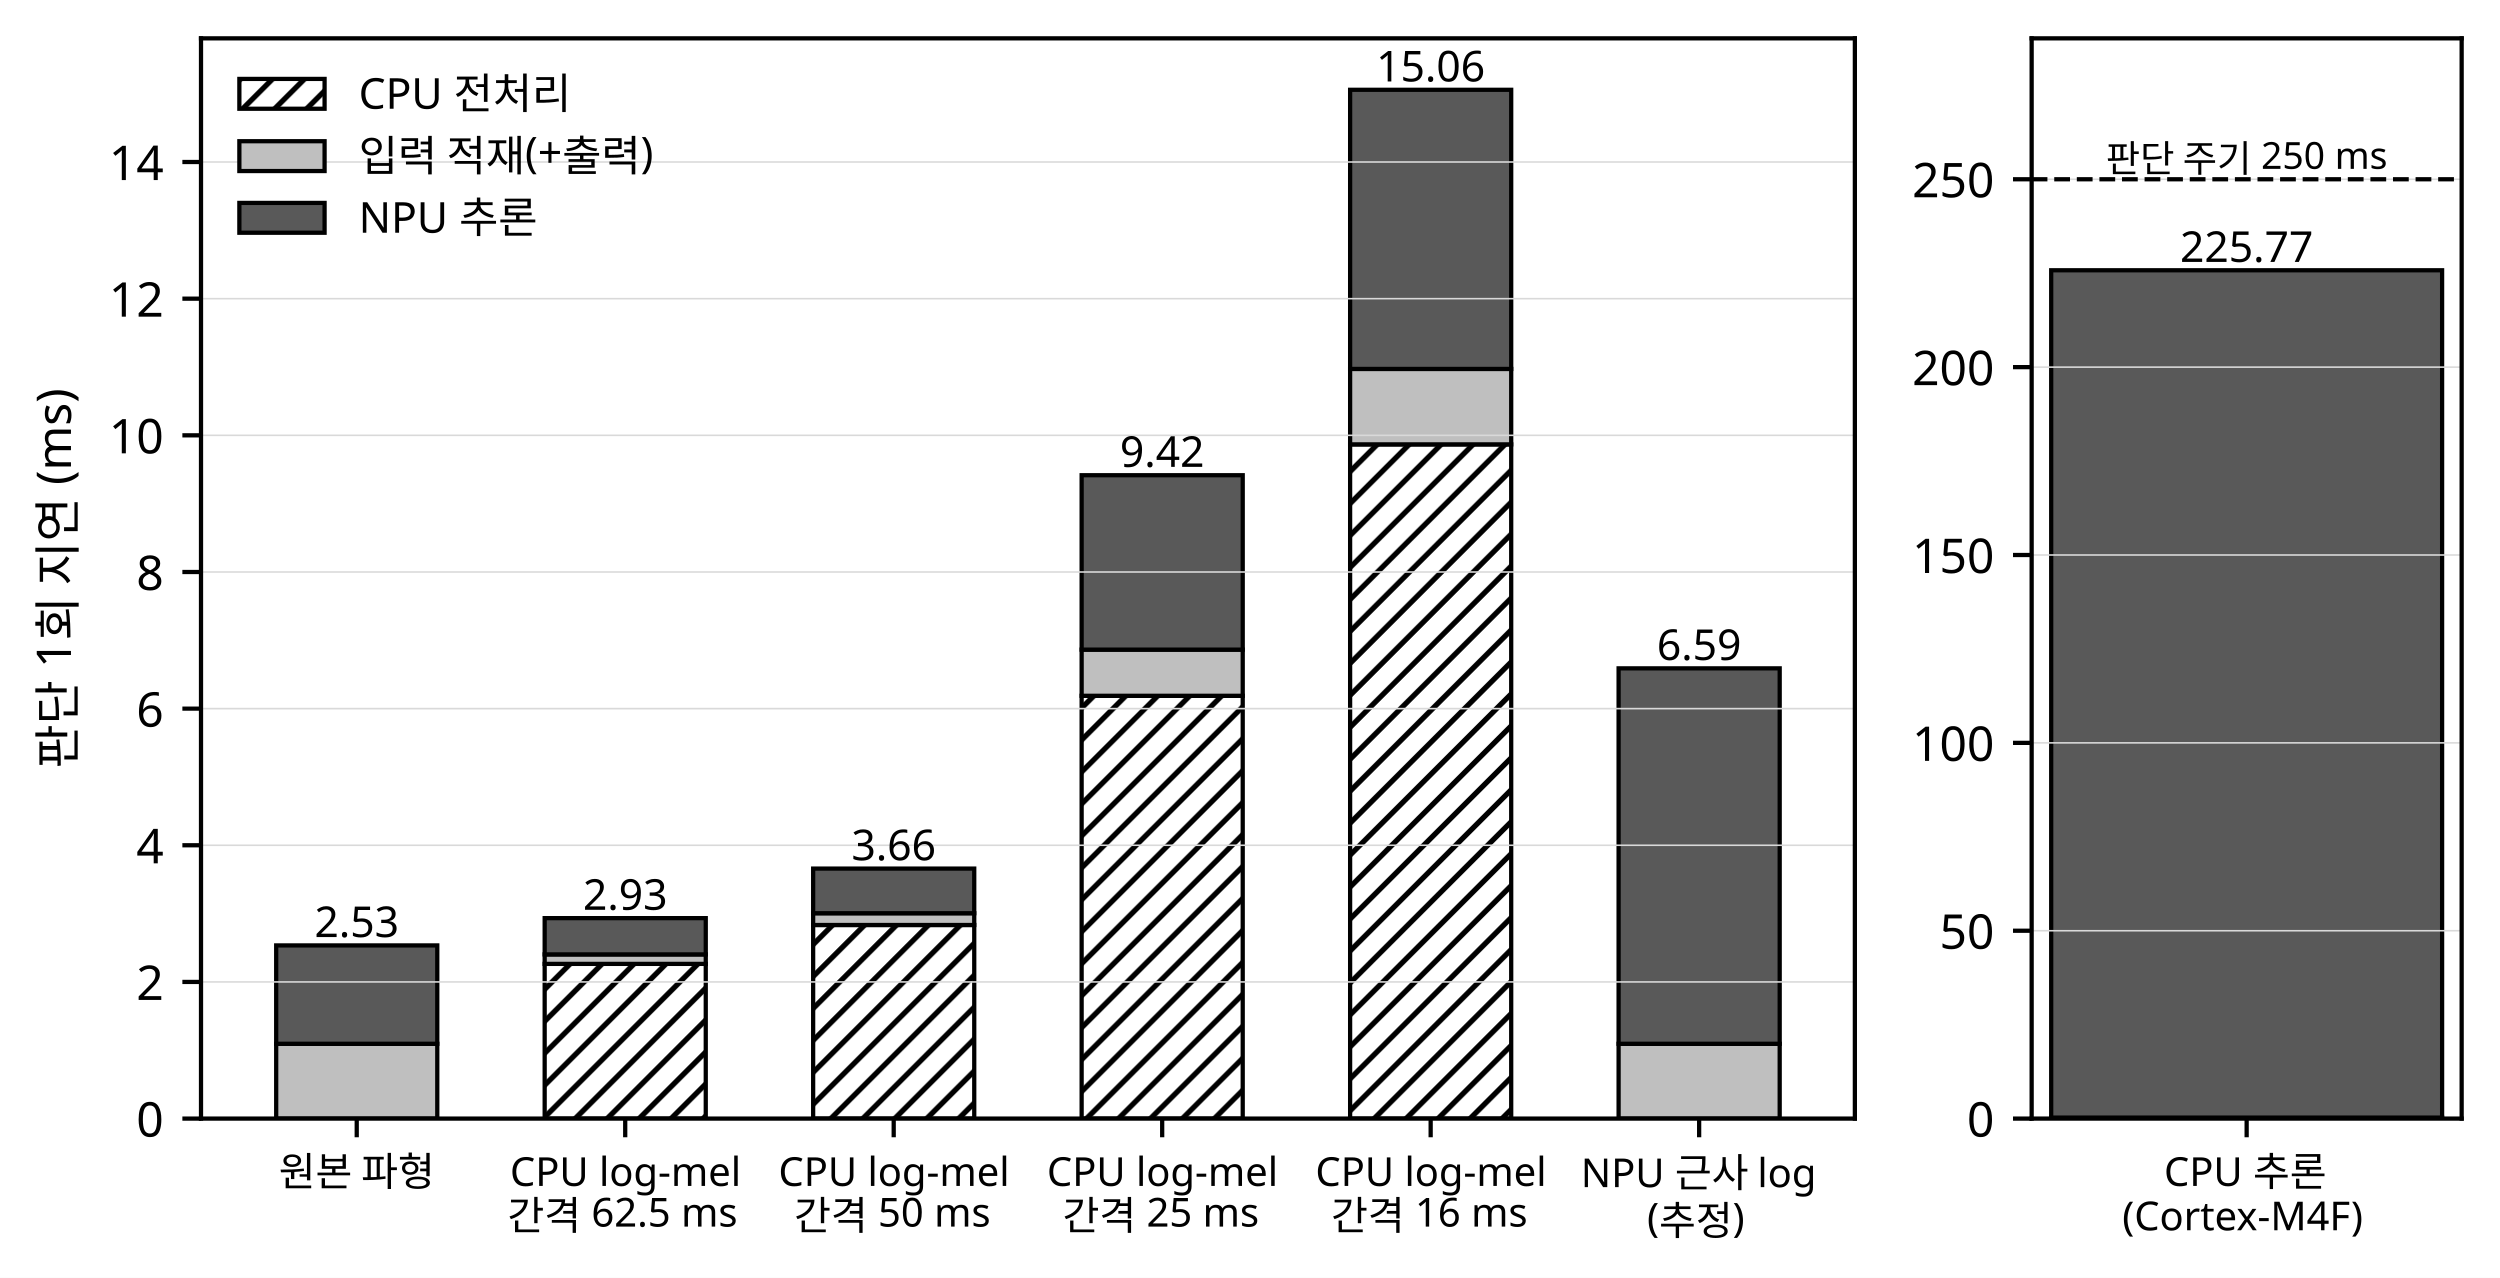
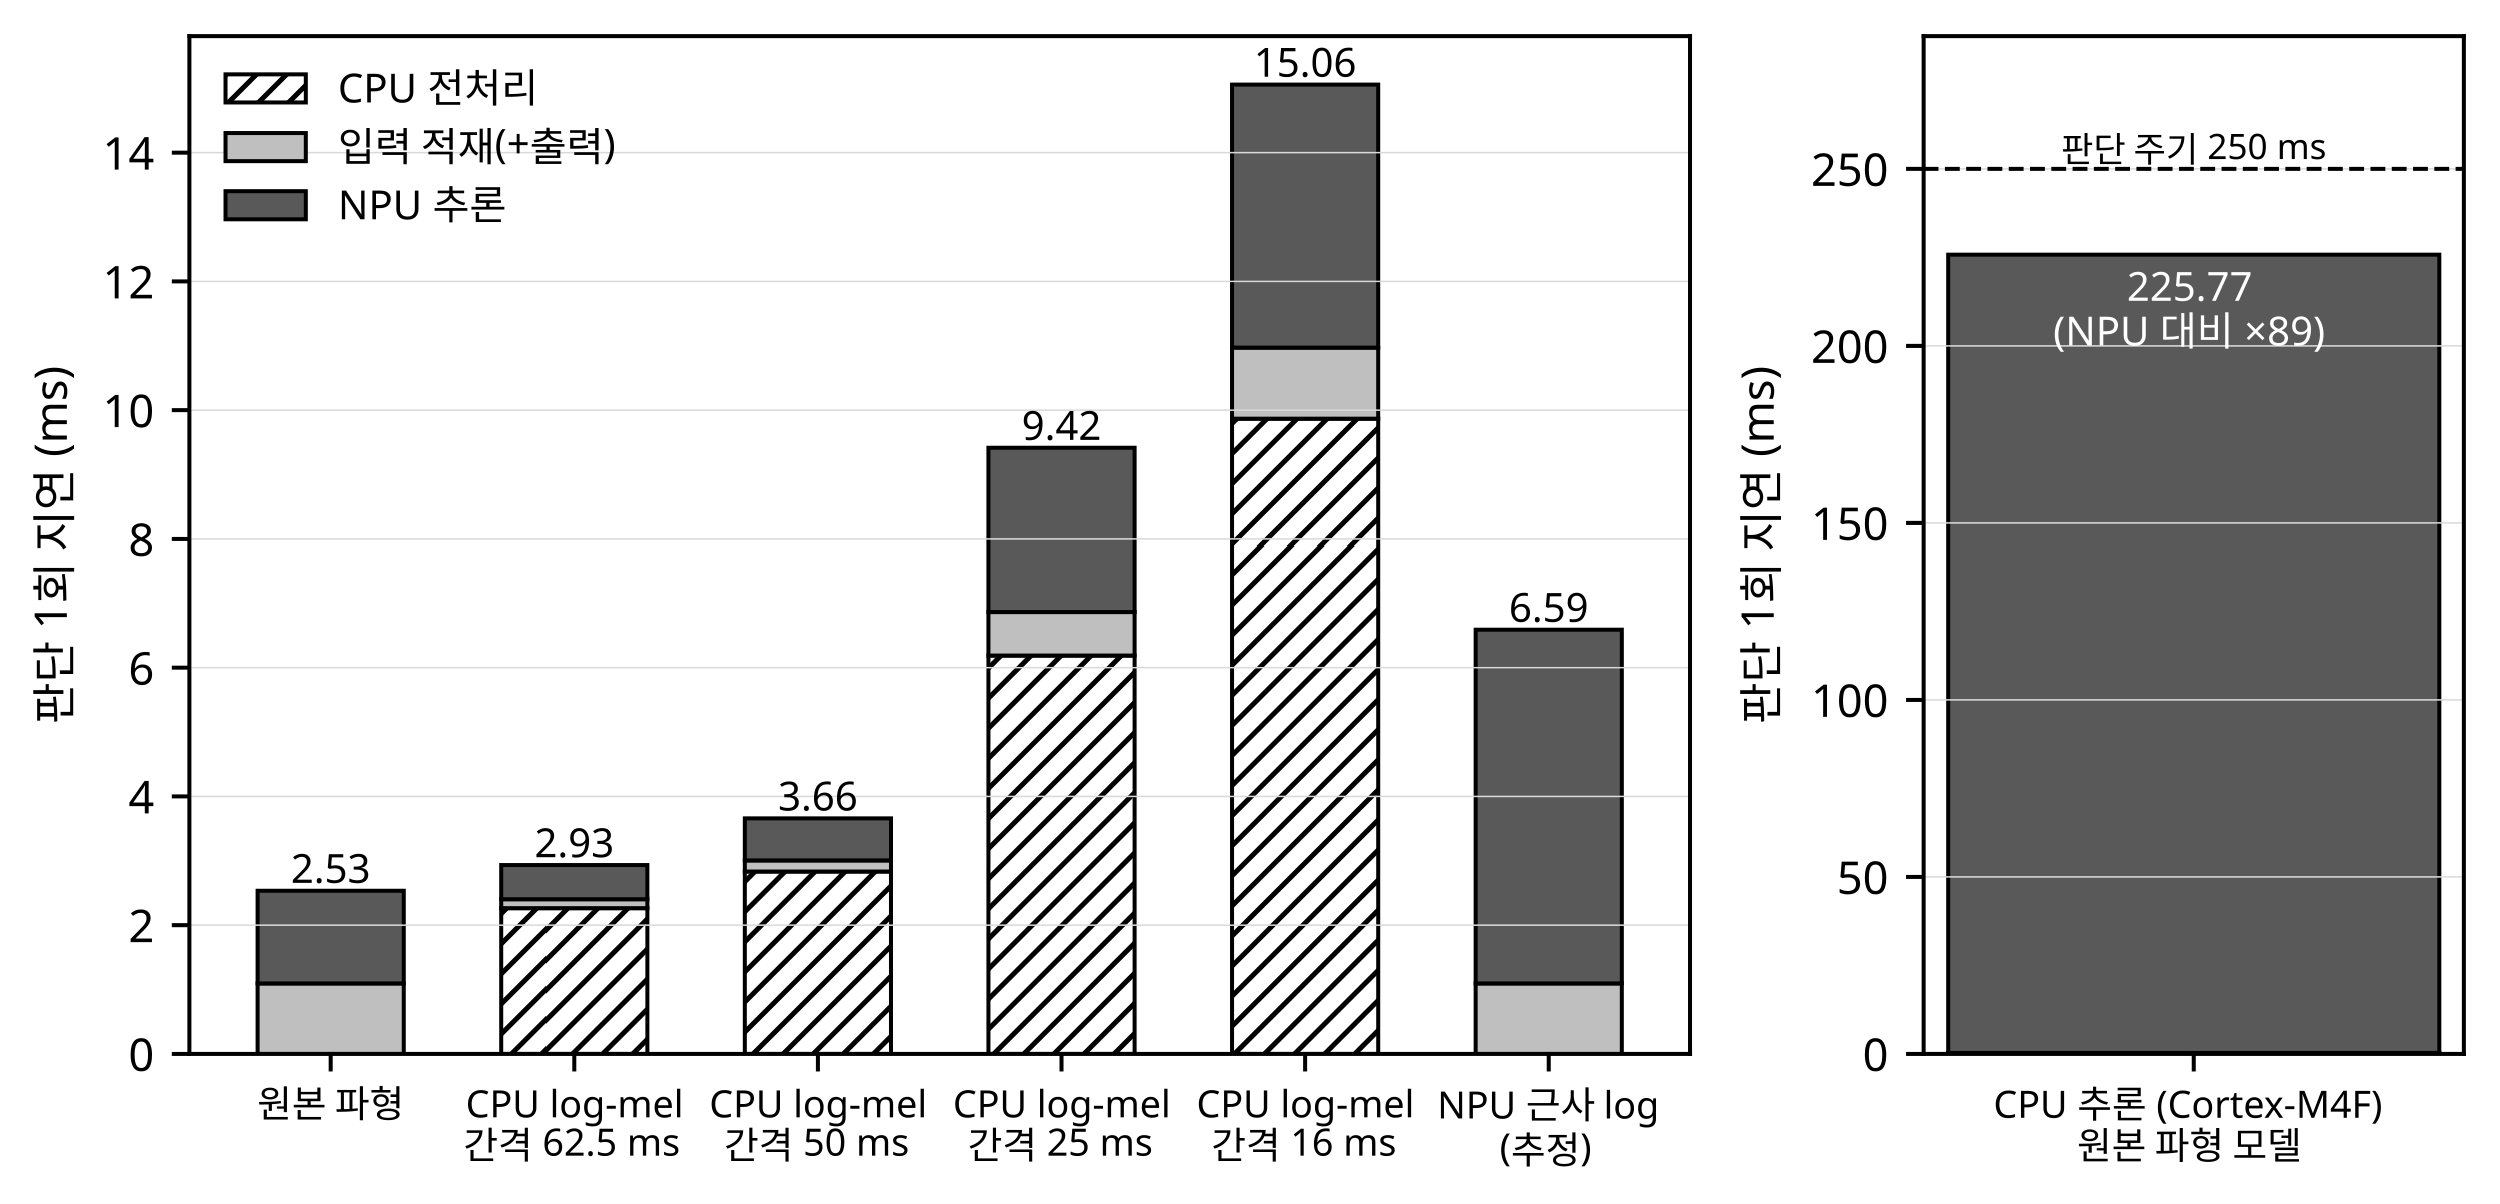
- <svg xmlns="http://www.w3.org/2000/svg" xmlns:xlink="http://www.w3.org/1999/xlink" width="469.358pt" height="239.896pt" viewBox="0 0 469.358 239.896" version="1.1">
+ <svg xmlns="http://www.w3.org/2000/svg" xmlns:xlink="http://www.w3.org/1999/xlink" width="498.158pt" height="239.896pt" viewBox="0 0 498.158 239.896" version="1.1">
  <defs>
    <style type="text/css">*{stroke-linejoin: round; stroke-linecap: butt}</style>
  </defs>
  <g id="figure_1">
    <g id="patch_1">
-       <path d="M 0 239.896  L 469.358 239.896  L 469.358 0  L 0 0  z " style="fill: #ffffff" />
+       <path d="M 0 239.896  L 498.158 239.896  L 498.158 0  L 0 0  z " style="fill: #ffffff" />
    </g>
    <g id="axes_1">
      <g id="patch_2">
-         <path d="M 37.738 210.008  L 348.238 210.008  L 348.238 7.2  L 37.738 7.2  z " style="fill: #ffffff" />
+         <path d="M 37.738 210.008  L 336.76 210.008  L 336.76 7.2  L 37.738 7.2  z " style="fill: #ffffff" />
      </g>
      <g id="patch_3">
-         <path d="M 51.852 210.008  L 82.096 210.008  L 82.096 210.008  L 51.852 210.008  z " clip-path="url(#p1be999cb2c)" style="fill: url(#h4f2972a3dd); stroke: #000000; stroke-width: 0.8; stroke-linejoin: miter" />
+         <path d="M 51.33 210.008  L 80.456 210.008  L 80.456 210.008  L 51.33 210.008  z " clip-path="url(#p0a1d6a1ea3)" style="fill: url(#h00488a89e2); stroke: #000000; stroke-width: 0.8; stroke-linejoin: miter" />
      </g>
      <g id="patch_4">
-         <path d="M 102.258 210.008  L 132.501 210.008  L 132.501 180.965  L 102.258 180.965  z " clip-path="url(#p1be999cb2c)" style="fill: url(#h4f2972a3dd); stroke: #000000; stroke-width: 0.8; stroke-linejoin: miter" />
+         <path d="M 99.873 210.008  L 128.998 210.008  L 128.998 180.965  L 99.873 180.965  z " clip-path="url(#p0a1d6a1ea3)" style="fill: url(#h00488a89e2); stroke: #000000; stroke-width: 0.8; stroke-linejoin: miter" />
      </g>
      <g id="patch_5">
-         <path d="M 152.664 210.008  L 182.907 210.008  L 182.907 173.663  L 152.664 173.663  z " clip-path="url(#p1be999cb2c)" style="fill: url(#h4f2972a3dd); stroke: #000000; stroke-width: 0.8; stroke-linejoin: miter" />
+         <path d="M 148.415 210.008  L 177.541 210.008  L 177.541 173.663  L 148.415 173.663  z " clip-path="url(#p0a1d6a1ea3)" style="fill: url(#h00488a89e2); stroke: #000000; stroke-width: 0.8; stroke-linejoin: miter" />
      </g>
      <g id="patch_6">
-         <path d="M 203.07 210.008  L 233.313 210.008  L 233.313 130.631  L 203.07 130.631  z " clip-path="url(#p1be999cb2c)" style="fill: url(#h4f2972a3dd); stroke: #000000; stroke-width: 0.8; stroke-linejoin: miter" />
+         <path d="M 196.958 210.008  L 226.084 210.008  L 226.084 130.631  L 196.958 130.631  z " clip-path="url(#p0a1d6a1ea3)" style="fill: url(#h00488a89e2); stroke: #000000; stroke-width: 0.8; stroke-linejoin: miter" />
      </g>
      <g id="patch_7">
-         <path d="M 253.475 210.008  L 283.719 210.008  L 283.719 83.428  L 253.475 83.428  z " clip-path="url(#p1be999cb2c)" style="fill: url(#h4f2972a3dd); stroke: #000000; stroke-width: 0.8; stroke-linejoin: miter" />
+         <path d="M 245.501 210.008  L 274.626 210.008  L 274.626 83.428  L 245.501 83.428  z " clip-path="url(#p0a1d6a1ea3)" style="fill: url(#h00488a89e2); stroke: #000000; stroke-width: 0.8; stroke-linejoin: miter" />
      </g>
      <g id="patch_8">
-         <path d="M 303.881 210.008  L 334.125 210.008  L 334.125 210.008  L 303.881 210.008  z " clip-path="url(#p1be999cb2c)" style="fill: url(#h4f2972a3dd); stroke: #000000; stroke-width: 0.8; stroke-linejoin: miter" />
+         <path d="M 294.043 210.008  L 323.169 210.008  L 323.169 210.008  L 294.043 210.008  z " clip-path="url(#p0a1d6a1ea3)" style="fill: url(#h00488a89e2); stroke: #000000; stroke-width: 0.8; stroke-linejoin: miter" />
      </g>
      <g id="patch_9">
-         <path d="M 51.852 210.008  L 82.096 210.008  L 82.096 195.961  L 51.852 195.961  z " clip-path="url(#p1be999cb2c)" style="fill: #bfbfbf; stroke: #000000; stroke-width: 0.8; stroke-linejoin: miter" />
+         <path d="M 51.33 210.008  L 80.456 210.008  L 80.456 195.961  L 51.33 195.961  z " clip-path="url(#p0a1d6a1ea3)" style="fill: #bfbfbf; stroke: #000000; stroke-width: 0.8; stroke-linejoin: miter" />
      </g>
      <g id="patch_10">
-         <path d="M 102.258 180.965  L 132.501 180.965  L 132.501 179.183  L 102.258 179.183  z " clip-path="url(#p1be999cb2c)" style="fill: #bfbfbf; stroke: #000000; stroke-width: 0.8; stroke-linejoin: miter" />
+         <path d="M 99.873 180.965  L 128.998 180.965  L 128.998 179.183  L 99.873 179.183  z " clip-path="url(#p0a1d6a1ea3)" style="fill: #bfbfbf; stroke: #000000; stroke-width: 0.8; stroke-linejoin: miter" />
      </g>
      <g id="patch_11">
-         <path d="M 152.664 173.663  L 182.907 173.663  L 182.907 171.453  L 152.664 171.453  z " clip-path="url(#p1be999cb2c)" style="fill: #bfbfbf; stroke: #000000; stroke-width: 0.8; stroke-linejoin: miter" />
+         <path d="M 148.415 173.663  L 177.541 173.663  L 177.541 171.453  L 148.415 171.453  z " clip-path="url(#p0a1d6a1ea3)" style="fill: #bfbfbf; stroke: #000000; stroke-width: 0.8; stroke-linejoin: miter" />
      </g>
      <g id="patch_12">
-         <path d="M 203.07 130.631  L 233.313 130.631  L 233.313 121.963  L 203.07 121.963  z " clip-path="url(#p1be999cb2c)" style="fill: #bfbfbf; stroke: #000000; stroke-width: 0.8; stroke-linejoin: miter" />
+         <path d="M 196.958 130.631  L 226.084 130.631  L 226.084 121.963  L 196.958 121.963  z " clip-path="url(#p0a1d6a1ea3)" style="fill: #bfbfbf; stroke: #000000; stroke-width: 0.8; stroke-linejoin: miter" />
      </g>
      <g id="patch_13">
-         <path d="M 253.475 83.428  L 283.719 83.428  L 283.719 69.266  L 253.475 69.266  z " clip-path="url(#p1be999cb2c)" style="fill: #bfbfbf; stroke: #000000; stroke-width: 0.8; stroke-linejoin: miter" />
+         <path d="M 245.501 83.428  L 274.626 83.428  L 274.626 69.266  L 245.501 69.266  z " clip-path="url(#p0a1d6a1ea3)" style="fill: #bfbfbf; stroke: #000000; stroke-width: 0.8; stroke-linejoin: miter" />
      </g>
      <g id="patch_14">
-         <path d="M 303.881 210.008  L 334.125 210.008  L 334.125 195.961  L 303.881 195.961  z " clip-path="url(#p1be999cb2c)" style="fill: #bfbfbf; stroke: #000000; stroke-width: 0.8; stroke-linejoin: miter" />
+         <path d="M 294.043 210.008  L 323.169 210.008  L 323.169 195.961  L 294.043 195.961  z " clip-path="url(#p0a1d6a1ea3)" style="fill: #bfbfbf; stroke: #000000; stroke-width: 0.8; stroke-linejoin: miter" />
      </g>
      <g id="patch_15">
-         <path d="M 51.852 195.961  L 82.096 195.961  L 82.096 177.496  L 51.852 177.496  z " clip-path="url(#p1be999cb2c)" style="fill: #595959; stroke: #000000; stroke-width: 0.8; stroke-linejoin: miter" />
+         <path d="M 51.33 195.961  L 80.456 195.961  L 80.456 177.496  L 51.33 177.496  z " clip-path="url(#p0a1d6a1ea3)" style="fill: #595959; stroke: #000000; stroke-width: 0.8; stroke-linejoin: miter" />
      </g>
      <g id="patch_16">
-         <path d="M 102.258 179.183  L 132.501 179.183  L 132.501 172.374  L 102.258 172.374  z " clip-path="url(#p1be999cb2c)" style="fill: #595959; stroke: #000000; stroke-width: 0.8; stroke-linejoin: miter" />
+         <path d="M 99.873 179.183  L 128.998 179.183  L 128.998 172.374  L 99.873 172.374  z " clip-path="url(#p0a1d6a1ea3)" style="fill: #595959; stroke: #000000; stroke-width: 0.8; stroke-linejoin: miter" />
      </g>
      <g id="patch_17">
-         <path d="M 152.664 171.453  L 182.907 171.453  L 182.907 163.071  L 152.664 163.071  z " clip-path="url(#p1be999cb2c)" style="fill: #595959; stroke: #000000; stroke-width: 0.8; stroke-linejoin: miter" />
+         <path d="M 148.415 171.453  L 177.541 171.453  L 177.541 163.071  L 148.415 163.071  z " clip-path="url(#p0a1d6a1ea3)" style="fill: #595959; stroke: #000000; stroke-width: 0.8; stroke-linejoin: miter" />
      </g>
      <g id="patch_18">
-         <path d="M 203.07 121.963  L 233.313 121.963  L 233.313 89.22  L 203.07 89.22  z " clip-path="url(#p1be999cb2c)" style="fill: #595959; stroke: #000000; stroke-width: 0.8; stroke-linejoin: miter" />
+         <path d="M 196.958 121.963  L 226.084 121.963  L 226.084 89.22  L 196.958 89.22  z " clip-path="url(#p0a1d6a1ea3)" style="fill: #595959; stroke: #000000; stroke-width: 0.8; stroke-linejoin: miter" />
      </g>
      <g id="patch_19">
-         <path d="M 253.475 69.266  L 283.719 69.266  L 283.719 16.858  L 253.475 16.858  z " clip-path="url(#p1be999cb2c)" style="fill: #595959; stroke: #000000; stroke-width: 0.8; stroke-linejoin: miter" />
+         <path d="M 245.501 69.266  L 274.626 69.266  L 274.626 16.858  L 245.501 16.858  z " clip-path="url(#p0a1d6a1ea3)" style="fill: #595959; stroke: #000000; stroke-width: 0.8; stroke-linejoin: miter" />
      </g>
      <g id="patch_20">
-         <path d="M 303.881 195.961  L 334.125 195.961  L 334.125 125.478  L 303.881 125.478  z " clip-path="url(#p1be999cb2c)" style="fill: #595959; stroke: #000000; stroke-width: 0.8; stroke-linejoin: miter" />
+         <path d="M 294.043 195.961  L 323.169 195.961  L 323.169 125.478  L 294.043 125.478  z " clip-path="url(#p0a1d6a1ea3)" style="fill: #595959; stroke: #000000; stroke-width: 0.8; stroke-linejoin: miter" />
      </g>
      <g id="matplotlib.axis_1">
        <g id="xtick_1">
          <g id="line2d_1">
            <defs>
-               <path id="ma15b9eaca8" d="M 0 0  L 0 3.5  " style="stroke: #000000; stroke-width: 0.8" />
+               <path id="m3a2e996f56" d="M 0 0  L 0 3.5  " style="stroke: #000000; stroke-width: 0.8" />
            </defs>
            <g>
-               <use xlink:href="#ma15b9eaca8" x="66.974" y="210.008" style="stroke: #000000; stroke-width: 0.8" />
+               <use xlink:href="#m3a2e996f56" x="65.893" y="210.008" style="stroke: #000000; stroke-width: 0.8" />
            </g>
          </g>
          <g id="text_1">
-             <text style="font-size: 7.5px; font-family: 'NanumGothic'; text-anchor: middle" x="66.974" y="222.648" transform="rotate(-0 66.97383 222.6482)">원본 파형</text>
+             <text style="font-size: 7.5px; font-family: 'NanumGothic'; text-anchor: middle" x="65.893" y="222.648" transform="rotate(-0 65.89311 222.6482)">원본 파형</text>
          </g>
        </g>
        <g id="xtick_2">
          <g id="line2d_2">
            <g>
-               <use xlink:href="#ma15b9eaca8" x="117.38" y="210.008" style="stroke: #000000; stroke-width: 0.8" />
+               <use xlink:href="#m3a2e996f56" x="114.436" y="210.008" style="stroke: #000000; stroke-width: 0.8" />
            </g>
          </g>
          <g id="text_2">
-             <text style="font-size: 7.5px; font-family: 'NanumGothic'" transform="translate(95.74979 222.6482)">CPU log-mel</text>
-             <text style="font-size: 7.5px; font-family: 'NanumGothic'" transform="translate(95.28162 230.9013)">간격 62.5 ms</text>
+             <text style="font-size: 7.5px; font-family: 'NanumGothic'" transform="translate(92.80577 222.6482)">CPU log-mel</text>
+             <text style="font-size: 7.5px; font-family: 'NanumGothic'" transform="translate(92.33761 230.9013)">간격 62.5 ms</text>
          </g>
        </g>
        <g id="xtick_3">
          <g id="line2d_3">
            <g>
-               <use xlink:href="#ma15b9eaca8" x="167.786" y="210.008" style="stroke: #000000; stroke-width: 0.8" />
+               <use xlink:href="#m3a2e996f56" x="162.978" y="210.008" style="stroke: #000000; stroke-width: 0.8" />
            </g>
          </g>
          <g id="text_3">
-             <text style="font-size: 7.5px; font-family: 'NanumGothic'" transform="translate(146.1556 222.6482)">CPU log-mel</text>
-             <text style="font-size: 7.5px; font-family: 'NanumGothic'" transform="translate(149.0959 230.9013)">간격 50 ms</text>
+             <text style="font-size: 7.5px; font-family: 'NanumGothic'" transform="translate(141.3483 222.6482)">CPU log-mel</text>
+             <text style="font-size: 7.5px; font-family: 'NanumGothic'" transform="translate(144.2885 230.9013)">간격 50 ms</text>
          </g>
        </g>
        <g id="xtick_4">
          <g id="line2d_4">
            <g>
-               <use xlink:href="#ma15b9eaca8" x="218.191" y="210.008" style="stroke: #000000; stroke-width: 0.8" />
+               <use xlink:href="#m3a2e996f56" x="211.521" y="210.008" style="stroke: #000000; stroke-width: 0.8" />
            </g>
          </g>
          <g id="text_4">
-             <text style="font-size: 7.5px; font-family: 'NanumGothic'" transform="translate(196.5615 222.6482)">CPU log-mel</text>
-             <text style="font-size: 7.5px; font-family: 'NanumGothic'" transform="translate(199.5017 230.9013)">간격 25 ms</text>
+             <text style="font-size: 7.5px; font-family: 'NanumGothic'" transform="translate(189.8909 222.6482)">CPU log-mel</text>
+             <text style="font-size: 7.5px; font-family: 'NanumGothic'" transform="translate(192.8311 230.9013)">간격 25 ms</text>
          </g>
        </g>
        <g id="xtick_5">
          <g id="line2d_5">
            <g>
-               <use xlink:href="#ma15b9eaca8" x="268.597" y="210.008" style="stroke: #000000; stroke-width: 0.8" />
+               <use xlink:href="#m3a2e996f56" x="260.063" y="210.008" style="stroke: #000000; stroke-width: 0.8" />
            </g>
          </g>
          <g id="text_5">
-             <text style="font-size: 7.5px; font-family: 'NanumGothic'" transform="translate(246.9673 222.6482)">CPU log-mel</text>
-             <text style="font-size: 7.5px; font-family: 'NanumGothic'" transform="translate(249.9076 230.9013)">간격 16 ms</text>
+             <text style="font-size: 7.5px; font-family: 'NanumGothic'" transform="translate(238.4334 222.6482)">CPU log-mel</text>
+             <text style="font-size: 7.5px; font-family: 'NanumGothic'" transform="translate(241.3736 230.9013)">간격 16 ms</text>
          </g>
        </g>
        <g id="xtick_6">
          <g id="line2d_6">
            <g>
-               <use xlink:href="#ma15b9eaca8" x="319.003" y="210.008" style="stroke: #000000; stroke-width: 0.8" />
+               <use xlink:href="#m3a2e996f56" x="308.606" y="210.008" style="stroke: #000000; stroke-width: 0.8" />
            </g>
          </g>
          <g id="text_6">
-             <text style="font-size: 7.5px; font-family: 'NanumGothic'" transform="translate(296.7843 222.8732)">NPU 근사 log</text>
-             <text style="font-size: 7.5px; font-family: 'NanumGothic'" transform="translate(309.2308 231.2261)">(추정)</text>
+             <text style="font-size: 7.5px; font-family: 'NanumGothic'" transform="translate(286.3871 222.8732)">NPU 근사 log</text>
+             <text style="font-size: 7.5px; font-family: 'NanumGothic'" transform="translate(298.8336 231.2261)">(추정)</text>
          </g>
        </g>
      </g>
      <g id="matplotlib.axis_2">
        <g id="ytick_1">
          <g id="line2d_7">
-             <path d="M 37.738 210.008  L 348.238 210.008  " clip-path="url(#p1be999cb2c)" style="fill: none; stroke: #d9d9d9; stroke-width: 0.3; stroke-linecap: square" />
+             <path d="M 37.738 210.008  L 336.76 210.008  " clip-path="url(#p0a1d6a1ea3)" style="fill: none; stroke: #d9d9d9; stroke-width: 0.3; stroke-linecap: square" />
          </g>
          <g id="line2d_8">
            <defs>
-               <path id="m8aadcdcae7" d="M 0 0  L -3.5 0  " style="stroke: #000000; stroke-width: 0.8" />
+               <path id="m90c4d46f80" d="M 0 0  L -3.5 0  " style="stroke: #000000; stroke-width: 0.8" />
            </defs>
            <g>
-               <use xlink:href="#m8aadcdcae7" x="37.738" y="210.008" style="stroke: #000000; stroke-width: 0.8" />
+               <use xlink:href="#m90c4d46f80" x="37.738" y="210.008" style="stroke: #000000; stroke-width: 0.8" />
            </g>
          </g>
          <g id="text_7">
            <text style="font-size: 9px; font-family: 'NanumGothic'; text-anchor: end" x="30.738" y="213.392" transform="rotate(-0 30.73844 213.3921)">0</text>
          </g>
        </g>
        <g id="ytick_2">
          <g id="line2d_9">
-             <path d="M 37.738 184.352  L 348.238 184.352  " clip-path="url(#p1be999cb2c)" style="fill: none; stroke: #d9d9d9; stroke-width: 0.3; stroke-linecap: square" />
+             <path d="M 37.738 184.352  L 336.76 184.352  " clip-path="url(#p0a1d6a1ea3)" style="fill: none; stroke: #d9d9d9; stroke-width: 0.3; stroke-linecap: square" />
          </g>
          <g id="line2d_10">
            <g>
-               <use xlink:href="#m8aadcdcae7" x="37.738" y="184.352" style="stroke: #000000; stroke-width: 0.8" />
+               <use xlink:href="#m90c4d46f80" x="37.738" y="184.352" style="stroke: #000000; stroke-width: 0.8" />
            </g>
          </g>
          <g id="text_8">
            <text style="font-size: 9px; font-family: 'NanumGothic'; text-anchor: end" x="30.738" y="187.736" transform="rotate(-0 30.73844 187.7364)">2</text>
          </g>
        </g>
        <g id="ytick_3">
          <g id="line2d_11">
-             <path d="M 37.738 158.696  L 348.238 158.696  " clip-path="url(#p1be999cb2c)" style="fill: none; stroke: #d9d9d9; stroke-width: 0.3; stroke-linecap: square" />
+             <path d="M 37.738 158.696  L 336.76 158.696  " clip-path="url(#p0a1d6a1ea3)" style="fill: none; stroke: #d9d9d9; stroke-width: 0.3; stroke-linecap: square" />
          </g>
          <g id="line2d_12">
            <g>
-               <use xlink:href="#m8aadcdcae7" x="37.738" y="158.696" style="stroke: #000000; stroke-width: 0.8" />
+               <use xlink:href="#m90c4d46f80" x="37.738" y="158.696" style="stroke: #000000; stroke-width: 0.8" />
            </g>
          </g>
          <g id="text_9">
            <text style="font-size: 9px; font-family: 'NanumGothic'; text-anchor: end" x="30.738" y="162.081" transform="rotate(-0 30.73844 162.0806)">4</text>
          </g>
        </g>
        <g id="ytick_4">
          <g id="line2d_13">
-             <path d="M 37.738 133.041  L 348.238 133.041  " clip-path="url(#p1be999cb2c)" style="fill: none; stroke: #d9d9d9; stroke-width: 0.3; stroke-linecap: square" />
+             <path d="M 37.738 133.041  L 336.76 133.041  " clip-path="url(#p0a1d6a1ea3)" style="fill: none; stroke: #d9d9d9; stroke-width: 0.3; stroke-linecap: square" />
          </g>
          <g id="line2d_14">
            <g>
-               <use xlink:href="#m8aadcdcae7" x="37.738" y="133.041" style="stroke: #000000; stroke-width: 0.8" />
+               <use xlink:href="#m90c4d46f80" x="37.738" y="133.041" style="stroke: #000000; stroke-width: 0.8" />
            </g>
          </g>
          <g id="text_10">
            <text style="font-size: 9px; font-family: 'NanumGothic'; text-anchor: end" x="30.738" y="136.425" transform="rotate(-0 30.73844 136.4249)">6</text>
          </g>
        </g>
        <g id="ytick_5">
          <g id="line2d_15">
-             <path d="M 37.738 107.385  L 348.238 107.385  " clip-path="url(#p1be999cb2c)" style="fill: none; stroke: #d9d9d9; stroke-width: 0.3; stroke-linecap: square" />
+             <path d="M 37.738 107.385  L 336.76 107.385  " clip-path="url(#p0a1d6a1ea3)" style="fill: none; stroke: #d9d9d9; stroke-width: 0.3; stroke-linecap: square" />
          </g>
          <g id="line2d_16">
            <g>
-               <use xlink:href="#m8aadcdcae7" x="37.738" y="107.385" style="stroke: #000000; stroke-width: 0.8" />
+               <use xlink:href="#m90c4d46f80" x="37.738" y="107.385" style="stroke: #000000; stroke-width: 0.8" />
            </g>
          </g>
          <g id="text_11">
            <text style="font-size: 9px; font-family: 'NanumGothic'; text-anchor: end" x="30.738" y="110.769" transform="rotate(-0 30.73844 110.7691)">8</text>
          </g>
        </g>
        <g id="ytick_6">
          <g id="line2d_17">
-             <path d="M 37.738 81.729  L 348.238 81.729  " clip-path="url(#p1be999cb2c)" style="fill: none; stroke: #d9d9d9; stroke-width: 0.3; stroke-linecap: square" />
+             <path d="M 37.738 81.729  L 336.76 81.729  " clip-path="url(#p0a1d6a1ea3)" style="fill: none; stroke: #d9d9d9; stroke-width: 0.3; stroke-linecap: square" />
          </g>
          <g id="line2d_18">
            <g>
-               <use xlink:href="#m8aadcdcae7" x="37.738" y="81.729" style="stroke: #000000; stroke-width: 0.8" />
+               <use xlink:href="#m90c4d46f80" x="37.738" y="81.729" style="stroke: #000000; stroke-width: 0.8" />
            </g>
          </g>
          <g id="text_12">
            <text style="font-size: 9px; font-family: 'NanumGothic'; text-anchor: end" x="30.738" y="85.113" transform="rotate(-0 30.73844 85.11338)">10</text>
          </g>
        </g>
        <g id="ytick_7">
          <g id="line2d_19">
-             <path d="M 37.738 56.073  L 348.238 56.073  " clip-path="url(#p1be999cb2c)" style="fill: none; stroke: #d9d9d9; stroke-width: 0.3; stroke-linecap: square" />
+             <path d="M 37.738 56.073  L 336.76 56.073  " clip-path="url(#p0a1d6a1ea3)" style="fill: none; stroke: #d9d9d9; stroke-width: 0.3; stroke-linecap: square" />
          </g>
          <g id="line2d_20">
            <g>
-               <use xlink:href="#m8aadcdcae7" x="37.738" y="56.073" style="stroke: #000000; stroke-width: 0.8" />
+               <use xlink:href="#m90c4d46f80" x="37.738" y="56.073" style="stroke: #000000; stroke-width: 0.8" />
            </g>
          </g>
          <g id="text_13">
            <text style="font-size: 9px; font-family: 'NanumGothic'; text-anchor: end" x="30.738" y="59.458" transform="rotate(-0 30.73844 59.45763)">12</text>
          </g>
        </g>
        <g id="ytick_8">
          <g id="line2d_21">
-             <path d="M 37.738 30.418  L 348.238 30.418  " clip-path="url(#p1be999cb2c)" style="fill: none; stroke: #d9d9d9; stroke-width: 0.3; stroke-linecap: square" />
+             <path d="M 37.738 30.418  L 336.76 30.418  " clip-path="url(#p0a1d6a1ea3)" style="fill: none; stroke: #d9d9d9; stroke-width: 0.3; stroke-linecap: square" />
          </g>
          <g id="line2d_22">
            <g>
-               <use xlink:href="#m8aadcdcae7" x="37.738" y="30.418" style="stroke: #000000; stroke-width: 0.8" />
+               <use xlink:href="#m90c4d46f80" x="37.738" y="30.418" style="stroke: #000000; stroke-width: 0.8" />
            </g>
          </g>
          <g id="text_14">
            <text style="font-size: 9px; font-family: 'NanumGothic'; text-anchor: end" x="30.738" y="33.802" transform="rotate(-0 30.73844 33.80188)">14</text>
          </g>
        </g>
        <g id="text_15">
          <text style="font-size: 9px; font-family: 'NanumGothic'; text-anchor: middle" x="14.068" y="108.604" transform="rotate(-90 14.06813 108.604)">판단 1회 지연 (ms)</text>
        </g>
      </g>
      <g id="patch_21">
        <path d="M 37.738 210.008  L 37.738 7.2  " style="fill: none; stroke: #000000; stroke-width: 0.8; stroke-linejoin: miter; stroke-linecap: square" />
      </g>
      <g id="patch_22">
-         <path d="M 348.238 210.008  L 348.238 7.2  " style="fill: none; stroke: #000000; stroke-width: 0.8; stroke-linejoin: miter; stroke-linecap: square" />
+         <path d="M 336.76 210.008  L 336.76 7.2  " style="fill: none; stroke: #000000; stroke-width: 0.8; stroke-linejoin: miter; stroke-linecap: square" />
      </g>
      <g id="patch_23">
-         <path d="M 37.738 210.008  L 348.238 210.008  " style="fill: none; stroke: #000000; stroke-width: 0.8; stroke-linejoin: miter; stroke-linecap: square" />
+         <path d="M 37.738 210.008  L 336.76 210.008  " style="fill: none; stroke: #000000; stroke-width: 0.8; stroke-linejoin: miter; stroke-linecap: square" />
      </g>
      <g id="patch_24">
-         <path d="M 37.738 7.2  L 348.238 7.2  " style="fill: none; stroke: #000000; stroke-width: 0.8; stroke-linejoin: miter; stroke-linecap: square" />
+         <path d="M 37.738 7.2  L 336.76 7.2  " style="fill: none; stroke: #000000; stroke-width: 0.8; stroke-linejoin: miter; stroke-linecap: square" />
      </g>
      <g id="text_16">
-         <text style="font-size: 8px; font-family: 'NanumGothic'; text-anchor: middle" x="66.974" y="175.928" transform="rotate(-0 66.97383 175.9284)">2.53</text>
+         <text style="font-size: 8px; font-family: 'NanumGothic'; text-anchor: middle" x="65.893" y="175.928" transform="rotate(-0 65.89311 175.9284)">2.53</text>
      </g>
      <g id="text_17">
-         <text style="font-size: 8px; font-family: 'NanumGothic'; text-anchor: middle" x="117.38" y="170.806" transform="rotate(-0 117.3797 170.8065)">2.93</text>
+         <text style="font-size: 8px; font-family: 'NanumGothic'; text-anchor: middle" x="114.436" y="170.806" transform="rotate(-0 114.4357 170.8065)">2.93</text>
      </g>
      <g id="text_18">
-         <text style="font-size: 8px; font-family: 'NanumGothic'; text-anchor: middle" x="167.786" y="161.504" transform="rotate(-0 167.7855 161.5039)">3.66</text>
+         <text style="font-size: 8px; font-family: 'NanumGothic'; text-anchor: middle" x="162.978" y="161.504" transform="rotate(-0 162.9782 161.5039)">3.66</text>
      </g>
      <g id="text_19">
-         <text style="font-size: 8px; font-family: 'NanumGothic'; text-anchor: middle" x="218.191" y="87.653" transform="rotate(-0 218.1914 87.65297)">9.42</text>
+         <text style="font-size: 8px; font-family: 'NanumGothic'; text-anchor: middle" x="211.521" y="87.653" transform="rotate(-0 211.5207 87.65297)">9.42</text>
      </g>
      <g id="text_20">
-         <text style="font-size: 8px; font-family: 'NanumGothic'; text-anchor: middle" x="268.597" y="15.29" transform="rotate(-0 268.5972 15.29002)">15.06</text>
+         <text style="font-size: 8px; font-family: 'NanumGothic'; text-anchor: middle" x="260.063" y="15.29" transform="rotate(-0 260.0633 15.29002)">15.06</text>
      </g>
      <g id="text_21">
-         <text style="font-size: 8px; font-family: 'NanumGothic'; text-anchor: middle" x="319.003" y="123.91" transform="rotate(-0 319.003 123.9102)">6.59</text>
+         <text style="font-size: 8px; font-family: 'NanumGothic'; text-anchor: middle" x="308.606" y="123.91" transform="rotate(-0 308.6058 123.9102)">6.59</text>
      </g>
      <g id="legend_1">
        <g id="patch_25">
-           <path d="M 44.938 20.416  L 60.938 20.416  L 60.938 14.816  L 44.938 14.816  z " style="fill: url(#h4f2972a3dd); stroke: #000000; stroke-width: 0.8; stroke-linejoin: miter" />
+           <path d="M 44.938 20.416  L 60.938 20.416  L 60.938 14.816  L 44.938 14.816  z " style="fill: url(#h00488a89e2); stroke: #000000; stroke-width: 0.8; stroke-linejoin: miter" />
        </g>
        <g id="text_22">
          <text style="font-size: 8px; font-family: 'NanumGothic'; text-anchor: start" x="67.338" y="20.416" transform="rotate(-0 67.33844 20.41625)">CPU 전처리</text>
        </g>
        <g id="patch_26">
          <path d="M 44.938 32.112  L 60.938 32.112  L 60.938 26.512  L 44.938 26.512  z " style="fill: #bfbfbf; stroke: #000000; stroke-width: 0.8; stroke-linejoin: miter" />
        </g>
        <g id="text_23">
          <text style="font-size: 8px; font-family: 'NanumGothic'; text-anchor: start" x="67.338" y="32.112" transform="rotate(-0 67.33844 32.1125)">입력 적재(+출력)</text>
        </g>
        <g id="patch_27">
          <path d="M 44.938 43.696  L 60.938 43.696  L 60.938 38.096  L 44.938 38.096  z " style="fill: #595959; stroke: #000000; stroke-width: 0.8; stroke-linejoin: miter" />
        </g>
        <g id="text_24">
          <text style="font-size: 8px; font-family: 'NanumGothic'; text-anchor: start" x="67.338" y="43.696" transform="rotate(-0 67.33844 43.69625)">NPU 추론</text>
        </g>
      </g>
    </g>
    <g id="axes_2">
      <g id="patch_28">
-         <path d="M 381.428 210.008  L 462.158 210.008  L 462.158 7.2  L 381.428 7.2  z " style="fill: #ffffff" />
+         <path d="M 383.31 210.008  L 490.958 210.008  L 490.958 7.2  L 383.31 7.2  z " style="fill: #ffffff" />
      </g>
      <g id="patch_29">
-         <path d="M 385.098 210.008  L 458.489 210.008  L 458.489 210.008  L 385.098 210.008  z " clip-path="url(#pcf7cd90e01)" style="fill: url(#h4f2972a3dd); stroke: #000000; stroke-width: 0.8; stroke-linejoin: miter" />
+         <path d="M 388.204 210.008  L 486.065 210.008  L 486.065 210.008  L 388.204 210.008  z " clip-path="url(#p790c63a7c2)" style="fill: url(#h00488a89e2); stroke: #000000; stroke-width: 0.8; stroke-linejoin: miter" />
      </g>
      <g id="patch_30">
-         <path d="M 385.098 210.008  L 458.489 210.008  L 458.489 209.818  L 385.098 209.818  z " clip-path="url(#pcf7cd90e01)" style="fill: #bfbfbf; stroke: #000000; stroke-width: 0.8; stroke-linejoin: miter" />
+         <path d="M 388.204 210.008  L 486.065 210.008  L 486.065 209.818  L 388.204 209.818  z " clip-path="url(#p790c63a7c2)" style="fill: #bfbfbf; stroke: #000000; stroke-width: 0.8; stroke-linejoin: miter" />
      </g>
      <g id="patch_31">
-         <path d="M 385.098 209.818  L 458.489 209.818  L 458.489 50.743  L 385.098 50.743  z " clip-path="url(#pcf7cd90e01)" style="fill: #595959; stroke: #000000; stroke-width: 0.8; stroke-linejoin: miter" />
+         <path d="M 388.204 209.818  L 486.065 209.818  L 486.065 50.743  L 388.204 50.743  z " clip-path="url(#p790c63a7c2)" style="fill: #595959; stroke: #000000; stroke-width: 0.8; stroke-linejoin: miter" />
      </g>
      <g id="matplotlib.axis_3">
        <g id="xtick_7">
          <g id="line2d_23">
            <g>
-               <use xlink:href="#ma15b9eaca8" x="421.793" y="210.008" style="stroke: #000000; stroke-width: 0.8" />
+               <use xlink:href="#m3a2e996f56" x="437.134" y="210.008" style="stroke: #000000; stroke-width: 0.8" />
            </g>
          </g>
          <g id="text_25">
-             <text style="font-size: 7.5px; font-family: 'NanumGothic'" transform="translate(406.2831 222.6482)">CPU 추론</text>
-             <text style="font-size: 7.5px; font-family: 'NanumGothic'" transform="translate(398.4468 230.976)">(Cortex-M4F)</text>
+             <text style="font-size: 7.5px; font-family: 'NanumGothic'" transform="translate(397.2274 222.7314)">CPU 추론 (Cortex-M4F)</text>
+             <text style="font-size: 7.5px; font-family: 'NanumGothic'" transform="translate(413.8845 230.9692)">원본 파형 모델</text>
          </g>
        </g>
      </g>
      <g id="matplotlib.axis_4">
        <g id="ytick_9">
          <g id="line2d_24">
-             <path d="M 381.428 210.008  L 462.158 210.008  " clip-path="url(#pcf7cd90e01)" style="fill: none; stroke: #d9d9d9; stroke-width: 0.3; stroke-linecap: square" />
+             <path d="M 383.31 210.008  L 490.958 210.008  " clip-path="url(#p790c63a7c2)" style="fill: none; stroke: #d9d9d9; stroke-width: 0.3; stroke-linecap: square" />
          </g>
          <g id="line2d_25">
            <g>
-               <use xlink:href="#m8aadcdcae7" x="381.428" y="210.008" style="stroke: #000000; stroke-width: 0.8" />
+               <use xlink:href="#m90c4d46f80" x="383.31" y="210.008" style="stroke: #000000; stroke-width: 0.8" />
            </g>
          </g>
          <g id="text_26">
-             <text style="font-size: 9px; font-family: 'NanumGothic'; text-anchor: end" x="374.428" y="213.392" transform="rotate(-0 374.4284 213.3921)">0</text>
+             <text style="font-size: 9px; font-family: 'NanumGothic'; text-anchor: end" x="376.31" y="213.392" transform="rotate(-0 376.3105 213.3921)">0</text>
          </g>
        </g>
        <g id="ytick_10">
          <g id="line2d_26">
-             <path d="M 381.428 174.737  L 462.158 174.737  " clip-path="url(#pcf7cd90e01)" style="fill: none; stroke: #d9d9d9; stroke-width: 0.3; stroke-linecap: square" />
+             <path d="M 383.31 174.737  L 490.958 174.737  " clip-path="url(#p790c63a7c2)" style="fill: none; stroke: #d9d9d9; stroke-width: 0.3; stroke-linecap: square" />
          </g>
          <g id="line2d_27">
            <g>
-               <use xlink:href="#m8aadcdcae7" x="381.428" y="174.737" style="stroke: #000000; stroke-width: 0.8" />
+               <use xlink:href="#m90c4d46f80" x="383.31" y="174.737" style="stroke: #000000; stroke-width: 0.8" />
            </g>
          </g>
          <g id="text_27">
-             <text style="font-size: 9px; font-family: 'NanumGothic'; text-anchor: end" x="374.428" y="178.121" transform="rotate(-0 374.4284 178.1212)">50</text>
+             <text style="font-size: 9px; font-family: 'NanumGothic'; text-anchor: end" x="376.31" y="178.121" transform="rotate(-0 376.3105 178.1212)">50</text>
          </g>
        </g>
        <g id="ytick_11">
          <g id="line2d_28">
-             <path d="M 381.428 139.466  L 462.158 139.466  " clip-path="url(#pcf7cd90e01)" style="fill: none; stroke: #d9d9d9; stroke-width: 0.3; stroke-linecap: square" />
+             <path d="M 383.31 139.466  L 490.958 139.466  " clip-path="url(#p790c63a7c2)" style="fill: none; stroke: #d9d9d9; stroke-width: 0.3; stroke-linecap: square" />
          </g>
          <g id="line2d_29">
            <g>
-               <use xlink:href="#m8aadcdcae7" x="381.428" y="139.466" style="stroke: #000000; stroke-width: 0.8" />
+               <use xlink:href="#m90c4d46f80" x="383.31" y="139.466" style="stroke: #000000; stroke-width: 0.8" />
            </g>
          </g>
          <g id="text_28">
-             <text style="font-size: 9px; font-family: 'NanumGothic'; text-anchor: end" x="374.428" y="142.85" transform="rotate(-0 374.4284 142.8502)">100</text>
+             <text style="font-size: 9px; font-family: 'NanumGothic'; text-anchor: end" x="376.31" y="142.85" transform="rotate(-0 376.3105 142.8502)">100</text>
          </g>
        </g>
        <g id="ytick_12">
          <g id="line2d_30">
-             <path d="M 381.428 104.195  L 462.158 104.195  " clip-path="url(#pcf7cd90e01)" style="fill: none; stroke: #d9d9d9; stroke-width: 0.3; stroke-linecap: square" />
+             <path d="M 383.31 104.195  L 490.958 104.195  " clip-path="url(#p790c63a7c2)" style="fill: none; stroke: #d9d9d9; stroke-width: 0.3; stroke-linecap: square" />
          </g>
          <g id="line2d_31">
            <g>
-               <use xlink:href="#m8aadcdcae7" x="381.428" y="104.195" style="stroke: #000000; stroke-width: 0.8" />
+               <use xlink:href="#m90c4d46f80" x="383.31" y="104.195" style="stroke: #000000; stroke-width: 0.8" />
            </g>
          </g>
          <g id="text_29">
-             <text style="font-size: 9px; font-family: 'NanumGothic'; text-anchor: end" x="374.428" y="107.579" transform="rotate(-0 374.4284 107.5793)">150</text>
+             <text style="font-size: 9px; font-family: 'NanumGothic'; text-anchor: end" x="376.31" y="107.579" transform="rotate(-0 376.3105 107.5793)">150</text>
          </g>
        </g>
        <g id="ytick_13">
          <g id="line2d_32">
-             <path d="M 381.428 68.924  L 462.158 68.924  " clip-path="url(#pcf7cd90e01)" style="fill: none; stroke: #d9d9d9; stroke-width: 0.3; stroke-linecap: square" />
+             <path d="M 383.31 68.924  L 490.958 68.924  " clip-path="url(#p790c63a7c2)" style="fill: none; stroke: #d9d9d9; stroke-width: 0.3; stroke-linecap: square" />
          </g>
          <g id="line2d_33">
            <g>
-               <use xlink:href="#m8aadcdcae7" x="381.428" y="68.924" style="stroke: #000000; stroke-width: 0.8" />
+               <use xlink:href="#m90c4d46f80" x="383.31" y="68.924" style="stroke: #000000; stroke-width: 0.8" />
            </g>
          </g>
          <g id="text_30">
-             <text style="font-size: 9px; font-family: 'NanumGothic'; text-anchor: end" x="374.428" y="72.308" transform="rotate(-0 374.4284 72.30831)">200</text>
+             <text style="font-size: 9px; font-family: 'NanumGothic'; text-anchor: end" x="376.31" y="72.308" transform="rotate(-0 376.3105 72.30831)">200</text>
          </g>
        </g>
        <g id="ytick_14">
          <g id="line2d_34">
-             <path d="M 381.428 33.653  L 462.158 33.653  " clip-path="url(#pcf7cd90e01)" style="fill: none; stroke: #d9d9d9; stroke-width: 0.3; stroke-linecap: square" />
+             <path d="M 383.31 33.653  L 490.958 33.653  " clip-path="url(#p790c63a7c2)" style="fill: none; stroke: #d9d9d9; stroke-width: 0.3; stroke-linecap: square" />
          </g>
          <g id="line2d_35">
            <g>
-               <use xlink:href="#m8aadcdcae7" x="381.428" y="33.653" style="stroke: #000000; stroke-width: 0.8" />
+               <use xlink:href="#m90c4d46f80" x="383.31" y="33.653" style="stroke: #000000; stroke-width: 0.8" />
            </g>
          </g>
          <g id="text_31">
-             <text style="font-size: 9px; font-family: 'NanumGothic'; text-anchor: end" x="374.428" y="37.037" transform="rotate(-0 374.4284 37.03736)">250</text>
-           </g>
+             <text style="font-size: 9px; font-family: 'NanumGothic'; text-anchor: end" x="376.31" y="37.037" transform="rotate(-0 376.3105 37.03736)">250</text>
+           </g>
+         </g>
+         <g id="text_32">
+           <text style="font-size: 9px; font-family: 'NanumGothic'; text-anchor: middle" x="354.187" y="108.604" transform="rotate(-90 354.1867 108.604)">판단 1회 지연 (ms)</text>
        </g>
      </g>
      <g id="line2d_36">
-         <path d="M 381.428 33.653  L 462.158 33.653  " clip-path="url(#pcf7cd90e01)" style="fill: none; stroke-dasharray: 2.96,1.28; stroke-dashoffset: 0; stroke: #000000; stroke-width: 0.8" />
+         <path d="M 383.31 33.653  L 490.958 33.653  " clip-path="url(#p790c63a7c2)" style="fill: none; stroke-dasharray: 2.96,1.28; stroke-dashoffset: 0; stroke: #000000; stroke-width: 0.8" />
      </g>
      <g id="patch_32">
-         <path d="M 381.428 210.008  L 381.428 7.2  " style="fill: none; stroke: #000000; stroke-width: 0.8; stroke-linejoin: miter; stroke-linecap: square" />
+         <path d="M 383.31 210.008  L 383.31 7.2  " style="fill: none; stroke: #000000; stroke-width: 0.8; stroke-linejoin: miter; stroke-linecap: square" />
      </g>
      <g id="patch_33">
-         <path d="M 462.158 210.008  L 462.158 7.2  " style="fill: none; stroke: #000000; stroke-width: 0.8; stroke-linejoin: miter; stroke-linecap: square" />
+         <path d="M 490.958 210.008  L 490.958 7.2  " style="fill: none; stroke: #000000; stroke-width: 0.8; stroke-linejoin: miter; stroke-linecap: square" />
      </g>
      <g id="patch_34">
-         <path d="M 381.428 210.008  L 462.158 210.008  " style="fill: none; stroke: #000000; stroke-width: 0.8; stroke-linejoin: miter; stroke-linecap: square" />
+         <path d="M 383.31 210.008  L 490.958 210.008  " style="fill: none; stroke: #000000; stroke-width: 0.8; stroke-linejoin: miter; stroke-linecap: square" />
      </g>
      <g id="patch_35">
-         <path d="M 381.428 7.2  L 462.158 7.2  " style="fill: none; stroke: #000000; stroke-width: 0.8; stroke-linejoin: miter; stroke-linecap: square" />
-       </g>
-       <g id="text_32">
-         <text style="font-size: 8px; font-family: 'NanumGothic'; text-anchor: middle" x="421.793" y="49.175" transform="rotate(-0 421.7934 49.1752)">225.77</text>
+         <path d="M 383.31 7.2  L 490.958 7.2  " style="fill: none; stroke: #000000; stroke-width: 0.8; stroke-linejoin: miter; stroke-linecap: square" />
      </g>
      <g id="text_33">
-         <text style="font-size: 7px; font-family: 'NanumGothic'; text-anchor: middle" x="421.793" y="32.282" transform="rotate(-0 421.7934 32.28166)">판단 주기 250 ms</text>
+         <text style="font-size: 8px; font-family: 'NanumGothic'; fill: #ffffff" transform="translate(423.8038 59.94426)">225.77</text>
+         <text style="font-size: 8px; font-family: 'NanumGothic'; fill: #ffffff" transform="translate(409.1307 68.83776)">(NPU 대비 ×89)</text>
+       </g>
+       <g id="text_34">
+         <text style="font-size: 7px; font-family: 'NanumGothic'; text-anchor: middle" x="437.134" y="32.282" transform="rotate(-0 437.1345 32.28166)">판단 주기 250 ms</text>
      </g>
    </g>
  </g>
  <defs>
-     <clipPath id="p1be999cb2c">
-       <rect x="37.738" y="7.2" width="310.5" height="202.808" />
+     <clipPath id="p0a1d6a1ea3">
+       <rect x="37.738" y="7.2" width="299.022" height="202.808" />
    </clipPath>
-     <clipPath id="pcf7cd90e01">
-       <rect x="381.428" y="7.2" width="80.73" height="202.808" />
+     <clipPath id="p790c63a7c2">
+       <rect x="383.31" y="7.2" width="107.648" height="202.808" />
    </clipPath>
  </defs>
  <defs>
-     <pattern id="h4f2972a3dd" patternUnits="userSpaceOnUse" x="0" y="0" width="72" height="72">
+     <pattern id="h00488a89e2" patternUnits="userSpaceOnUse" x="0" y="0" width="72" height="72">
      <rect x="0" y="0" width="73" height="73" fill="#ffffff" />
      <path d="M -36 36  L 36 -36  M -33 39  L 39 -33  M -30 42  L 42 -30  M -27 45  L 45 -27  M -24 48  L 48 -24  M -21 51  L 51 -21  M -18 54  L 54 -18  M -15 57  L 57 -15  M -12 60  L 60 -12  M -9 63  L 63 -9  M -6 66  L 66 -6  M -3 69  L 69 -3  M 0 72  L 72 0  M 3 75  L 75 3  M 6 78  L 78 6  M 9 81  L 81 9  M 12 84  L 84 12  M 15 87  L 87 15  M 18 90  L 90 18  M 21 93  L 93 21  M 24 96  L 96 24  M 27 99  L 99 27  M 30 102  L 102 30  M 33 105  L 105 33  M 36 108  L 108 36  " style="fill: #000000; stroke: #000000; stroke-width: 1.0; stroke-linecap: butt; stroke-linejoin: miter" />
    </pattern>
  </defs>
</svg>
